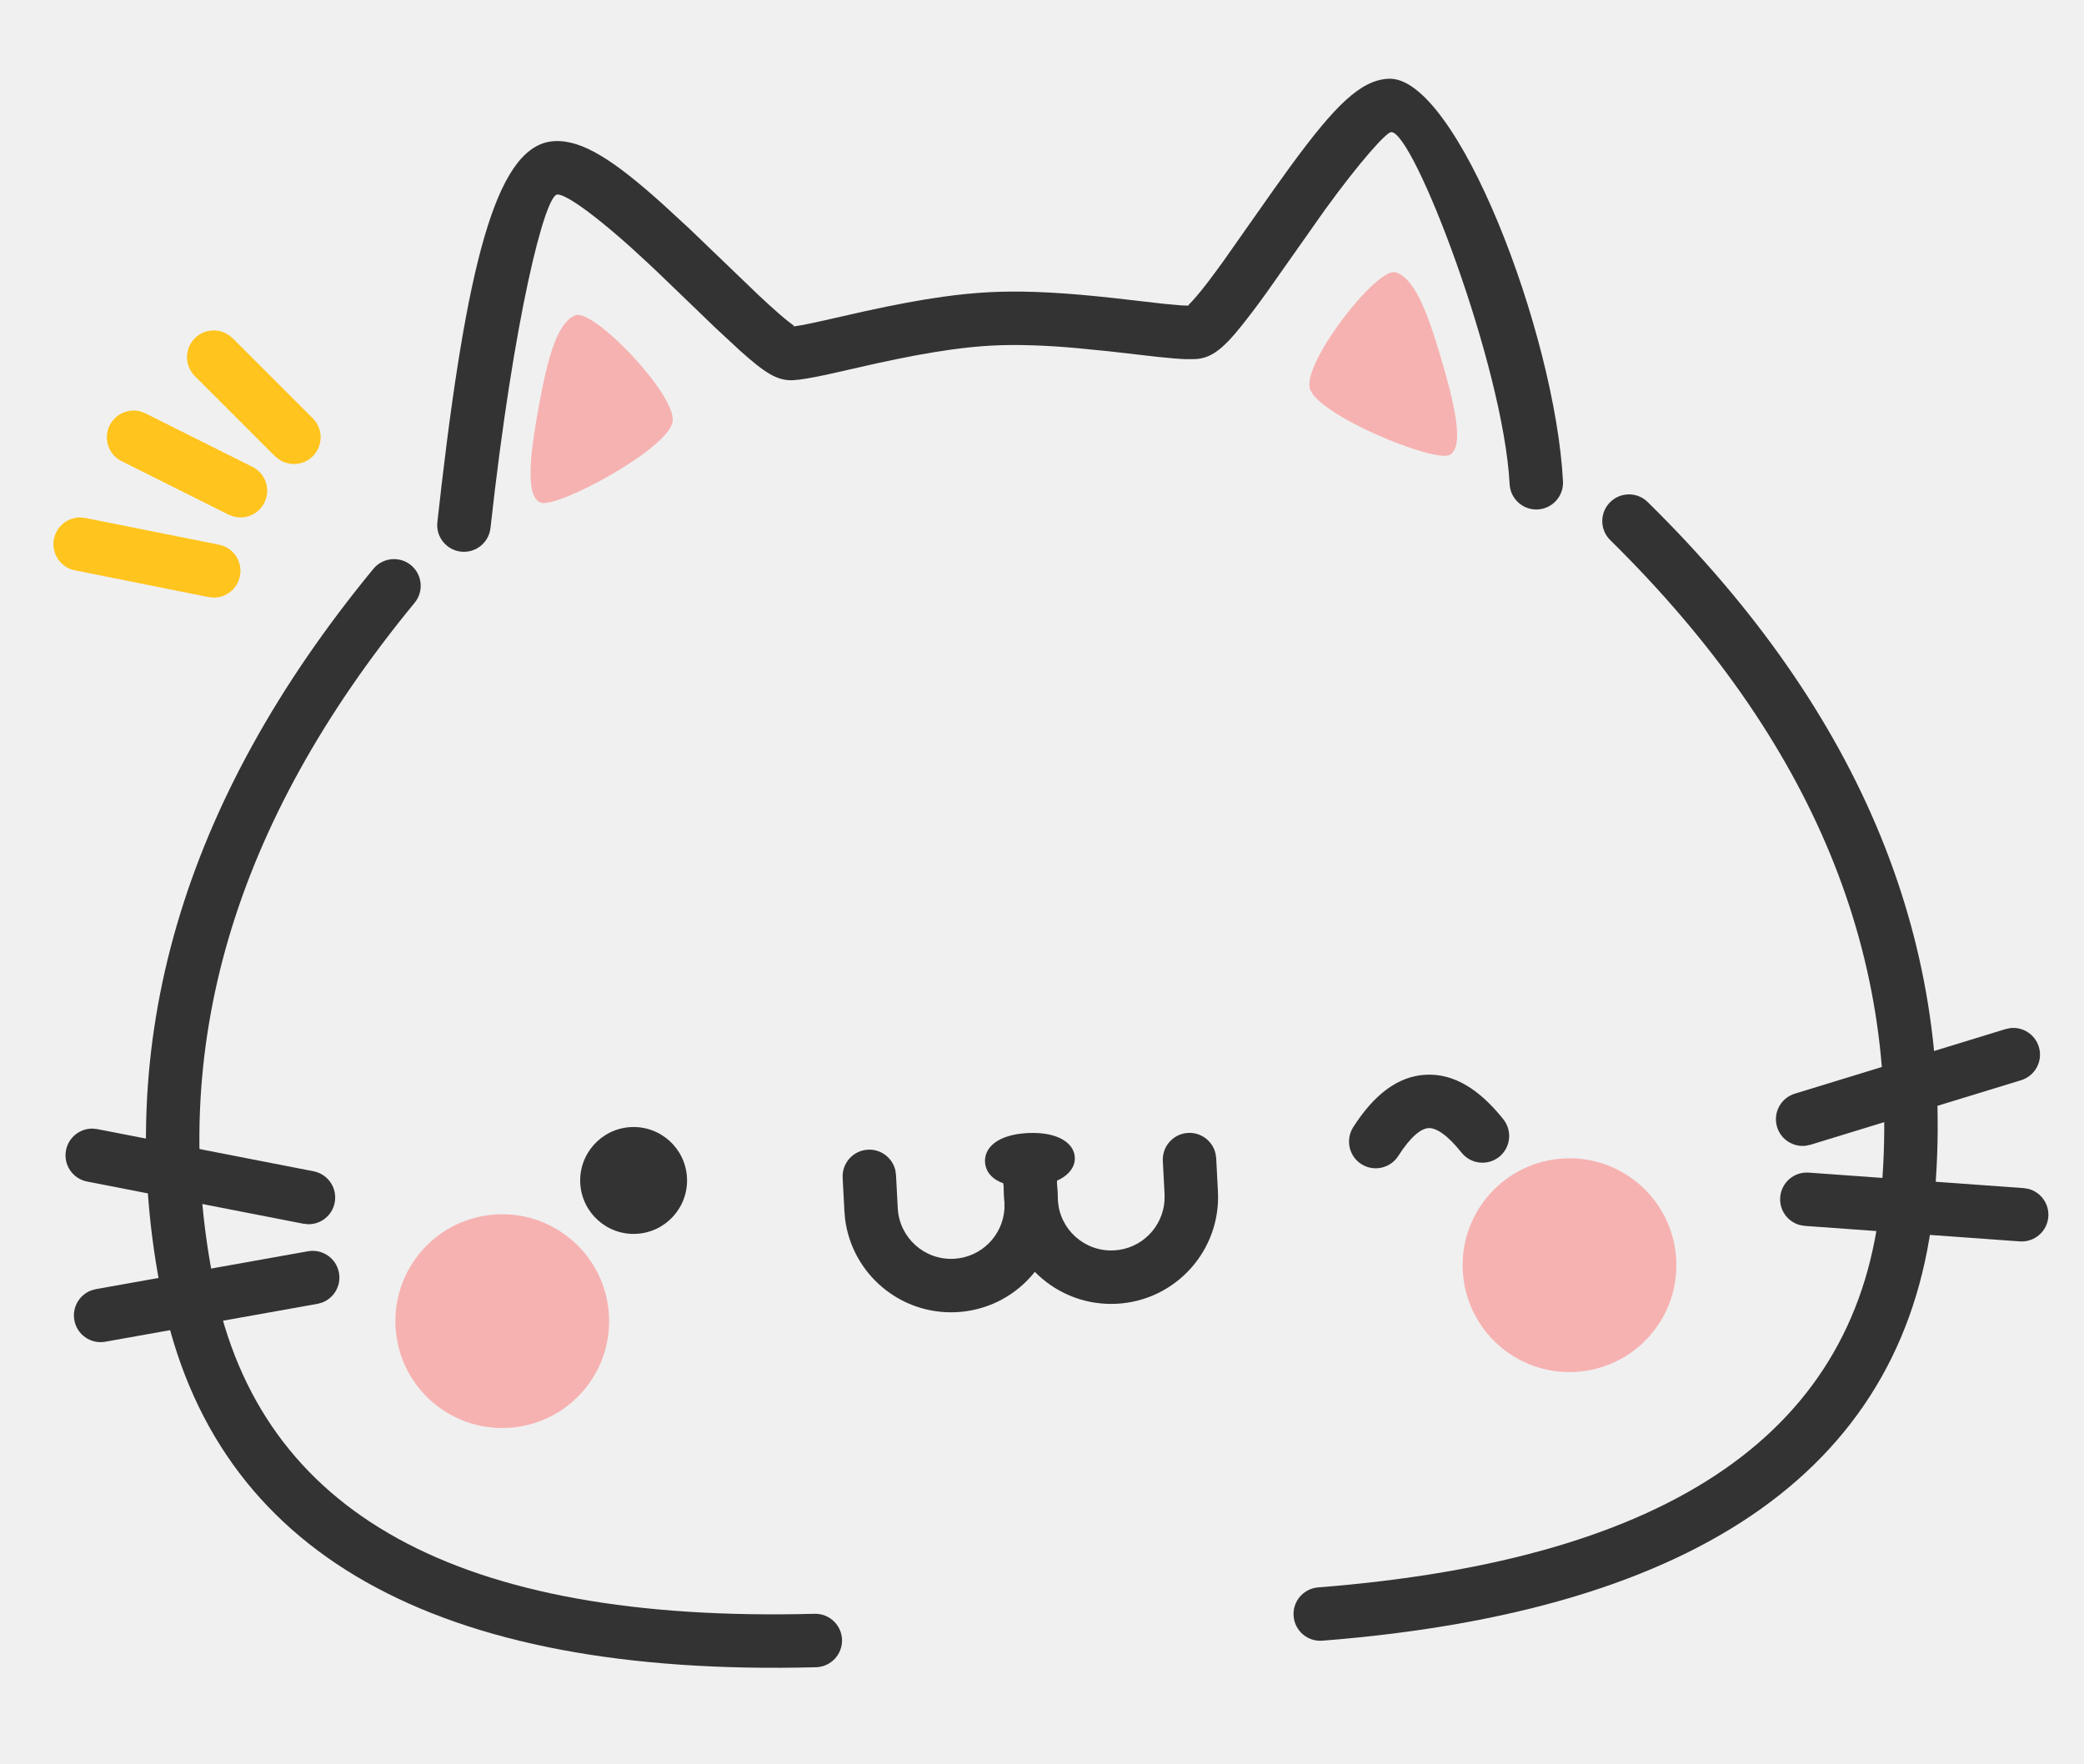
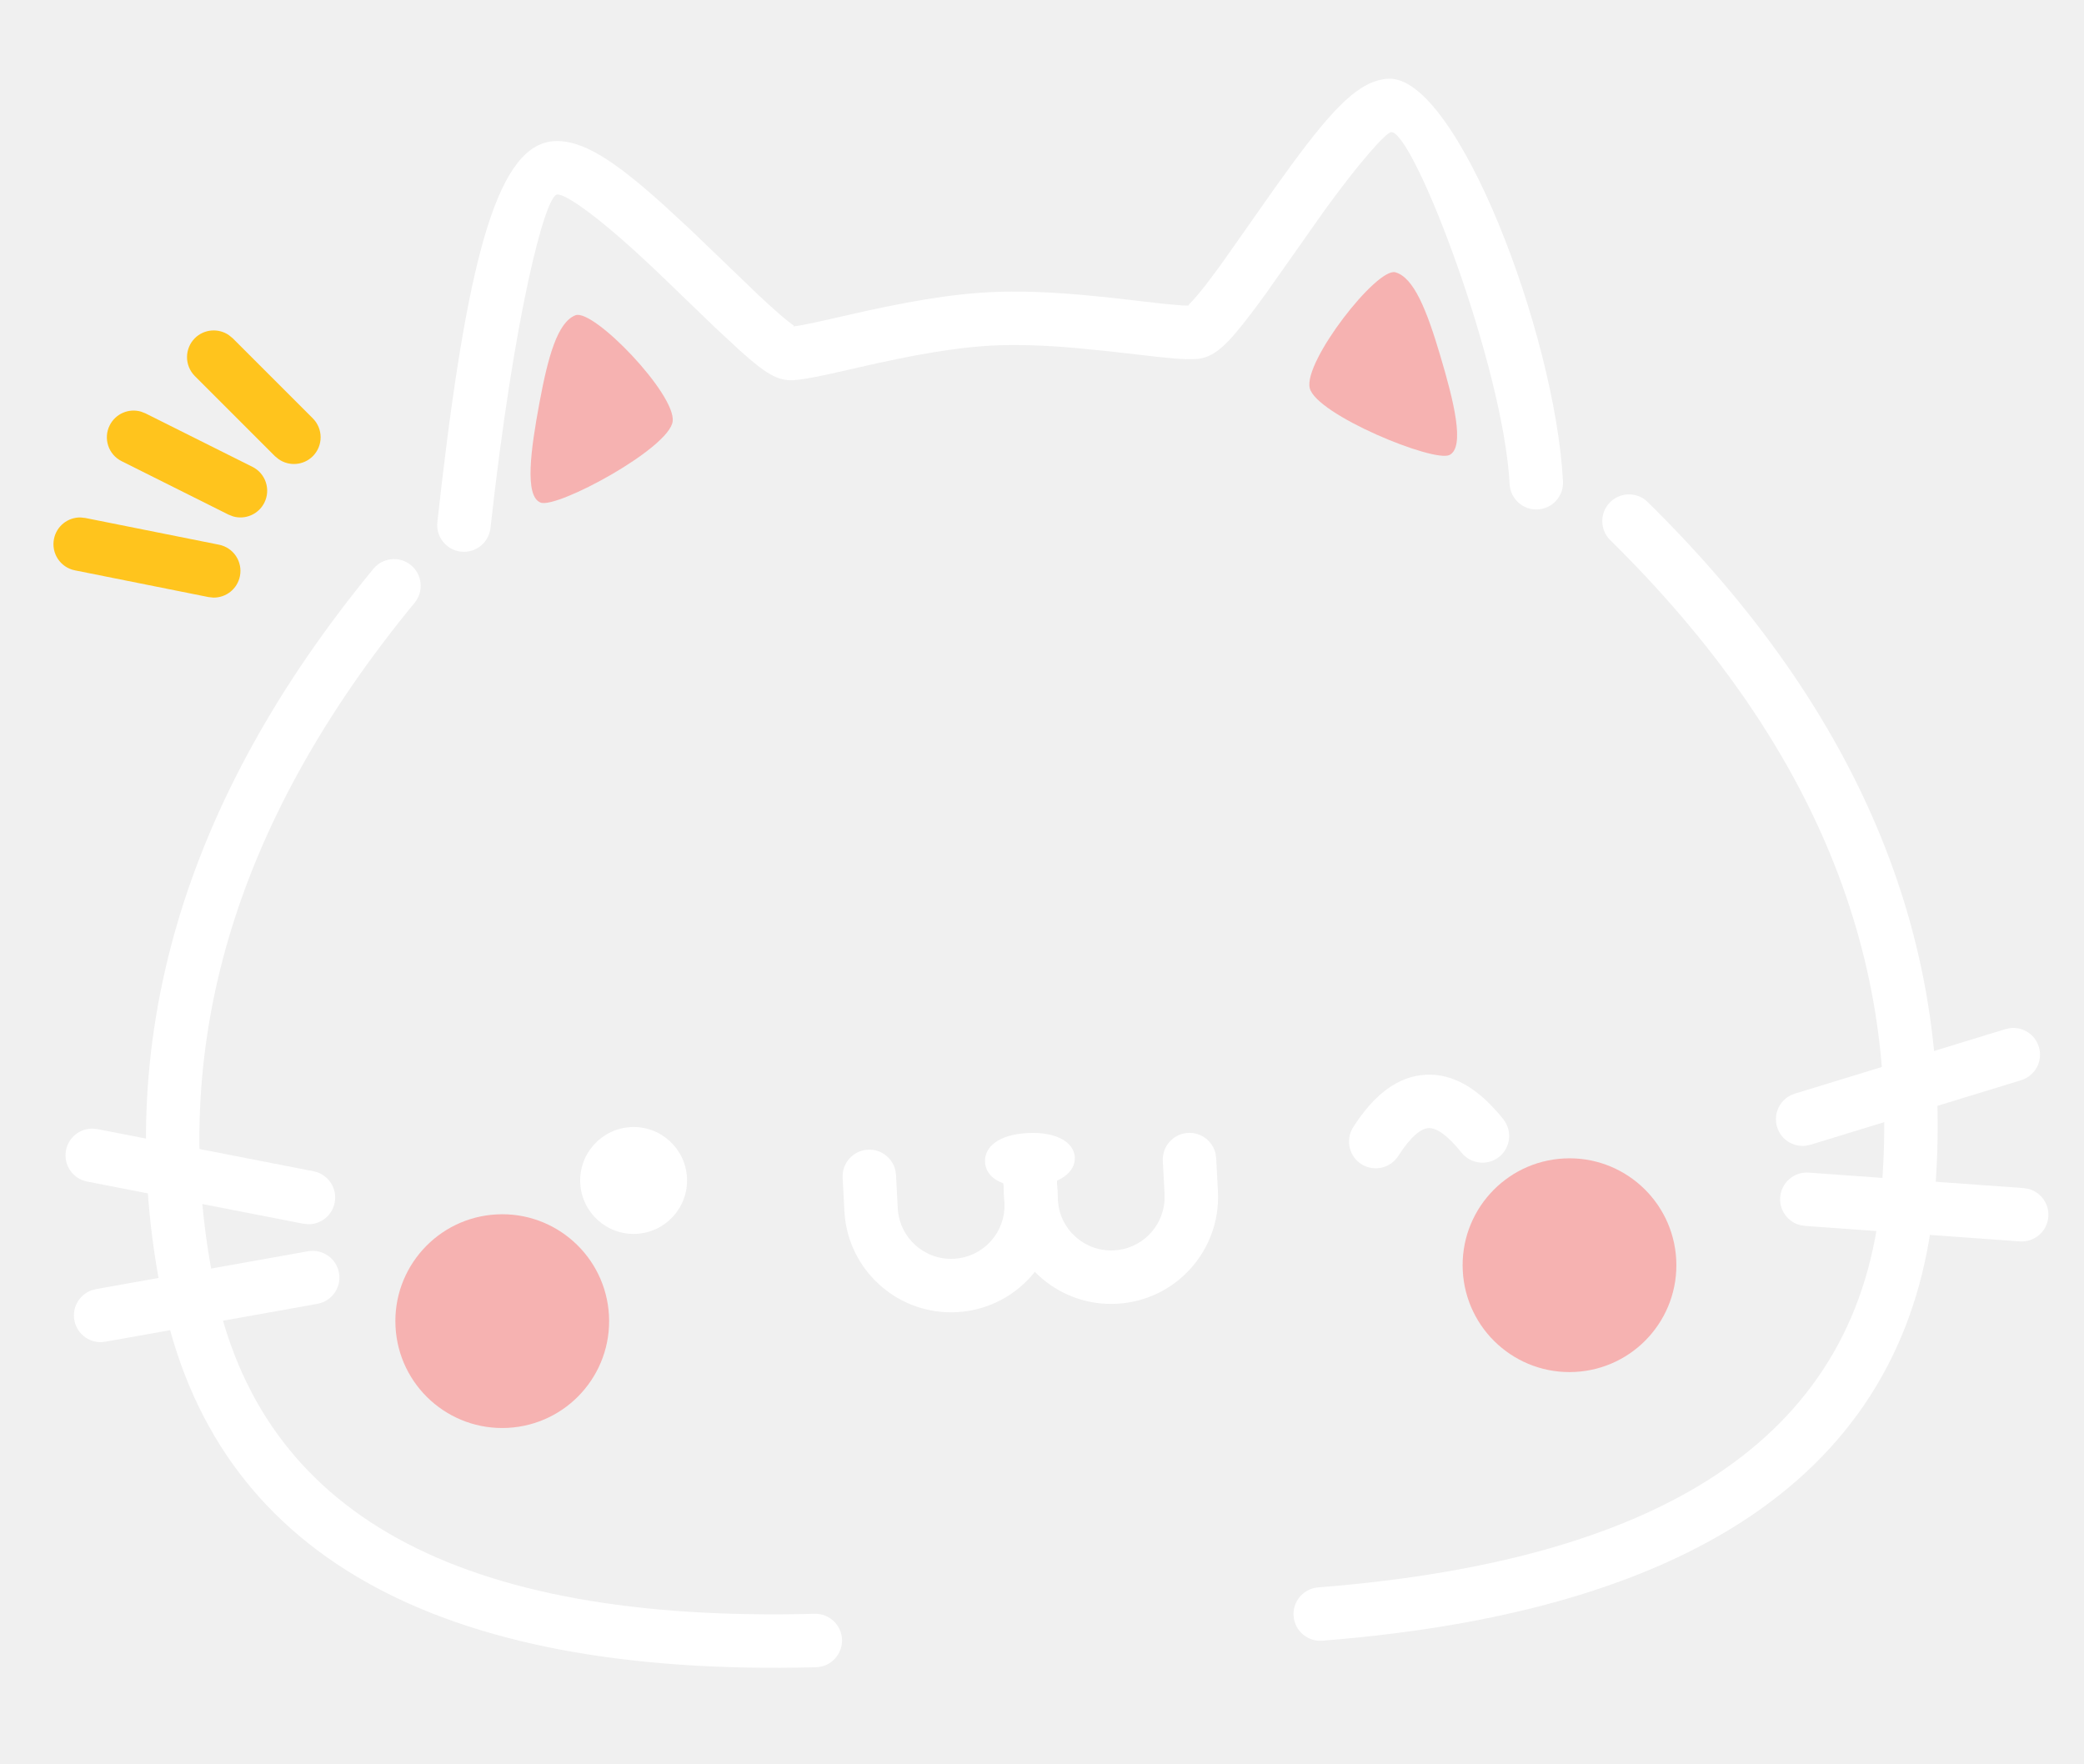
<svg xmlns="http://www.w3.org/2000/svg" width="39px" height="33px" viewBox="0 0 39 33" version="1.1">
  <g id="卡片" stroke="none" stroke-width="1" fill="none" fill-rule="evenodd">
    <g id="Apple-TV" transform="translate(-982, -269)">
      <g id="2" transform="translate(982, 270.3338)">
        <g id="编组-24" transform="translate(19.5, 15.5) rotate(-3) translate(-19.5, -15.5) translate(1, 1)">
-           <path d="M12.097,1.136 L12.57,1.62 L13.794,2.926 C13.863,2.997 13.925,3.061 13.984,3.121 L14.172,3.307 C14.229,3.362 14.28,3.409 14.326,3.449 L14.39,3.503 C14.422,3.53 14.444,3.544 14.402,3.548 L14.568,3.531 C14.77,3.504 15.121,3.444 15.777,3.33 C16.332,3.239 16.797,3.176 17.247,3.137 C17.551,3.111 17.836,3.098 18.105,3.098 C18.376,3.098 18.665,3.112 18.972,3.138 C19.329,3.17 19.693,3.215 20.11,3.279 L20.433,3.33 C20.602,3.358 21.226,3.464 21.361,3.486 L21.697,3.534 L21.896,3.55 C21.815,3.55 21.809,3.544 21.829,3.524 L21.848,3.506 C21.925,3.436 22.022,3.334 22.139,3.2 L22.23,3.094 C22.314,2.994 22.406,2.883 22.512,2.751 L23.542,1.438 L23.87,1.03 C24.754,-0.052 25.254,-0.5 25.777,-0.5 C27.054,-0.5 28.646,4.419 28.646,7.195 C28.646,7.471 28.422,7.695 28.146,7.695 C27.87,7.695 27.646,7.471 27.646,7.195 C27.646,4.977 26.196,0.5 25.777,0.5 C25.685,0.5 25.169,1.014 24.46,1.891 L23.289,3.38 C23.18,3.516 23.083,3.634 22.993,3.74 C22.502,4.32 22.249,4.55 21.896,4.55 L21.717,4.542 C21.584,4.53 21.42,4.508 21.203,4.473 L20.272,4.317 L19.673,4.226 C19.392,4.186 19.136,4.156 18.886,4.135 C18.606,4.11 18.346,4.098 18.105,4.098 C17.867,4.098 17.61,4.11 17.333,4.134 C16.913,4.17 16.471,4.23 15.939,4.317 L14.988,4.48 C14.675,4.529 14.49,4.55 14.357,4.55 C14.062,4.55 13.837,4.387 13.397,3.949 L12.962,3.501 L11.954,2.423 L11.745,2.204 C10.913,1.341 10.304,0.849 10.132,0.849 C9.902,0.849 9.203,3.073 8.557,7.016 C8.512,7.289 8.255,7.474 7.982,7.429 C7.71,7.384 7.525,7.127 7.57,6.855 L7.688,6.149 C8.432,1.804 9.098,-0.151 10.132,-0.151 C10.65,-0.151 11.221,0.261 12.097,1.136 Z" id="路径-17" fill="#333333" fill-rule="nonzero" />
-           <path d="M6.328,7.665 C6.514,7.461 6.831,7.447 7.035,7.633 C7.238,7.819 7.252,8.136 7.066,8.339 C3.455,12.287 1.994,16.461 2.654,20.895 C3.296,25.204 6.866,27.45 13.551,27.624 C13.827,27.632 14.045,27.861 14.038,28.137 C14.03,28.413 13.801,28.631 13.525,28.624 C6.406,28.438 2.39,25.912 1.665,21.042 C0.959,16.295 2.523,11.825 6.328,7.665 Z" id="路径-18" fill="#333333" fill-rule="nonzero" />
-           <path d="M27.328,7.665 C27.514,7.461 27.83,7.447 28.034,7.633 C28.238,7.819 28.252,8.136 28.066,8.339 C24.455,12.287 22.994,16.461 23.654,20.895 C24.296,25.204 27.865,27.45 34.551,27.624 C34.827,27.632 35.045,27.861 35.037,28.137 C35.03,28.413 34.8,28.631 34.524,28.624 C27.406,28.438 23.39,25.912 22.665,21.042 C21.958,16.295 23.522,11.825 27.328,7.665 Z" id="路径-18备份" fill="#333333" fill-rule="nonzero" transform="translate(28.76871, 18.06311) scale(-1, 1) translate(-28.76871, -18.06311) " />
-           <path d="M0.532,17.85 L0.621,17.864 L4.621,18.864 C4.889,18.931 5.052,19.203 4.985,19.47 C4.926,19.709 4.704,19.864 4.468,19.848 L4.379,19.834 L0.379,18.834 C0.111,18.767 -0.052,18.496 0.015,18.228 C0.074,17.99 0.296,17.835 0.532,17.85 Z" id="直线-2" fill="#333333" fill-rule="nonzero" />
-           <g id="编组-22" transform="translate(30.5, 20.34917) scale(-1, 1) translate(-30.5, -20.34917) translate(24, 17.84917)" fill="#333333" fill-rule="nonzero">
+           <path d="M12.097,1.136 L12.57,1.62 L13.794,2.926 C13.863,2.997 13.925,3.061 13.984,3.121 L14.172,3.307 C14.229,3.362 14.28,3.409 14.326,3.449 L14.39,3.503 C14.422,3.53 14.444,3.544 14.402,3.548 L14.568,3.531 C14.77,3.504 15.121,3.444 15.777,3.33 C16.332,3.239 16.797,3.176 17.247,3.137 C17.551,3.111 17.836,3.098 18.105,3.098 C18.376,3.098 18.665,3.112 18.972,3.138 C19.329,3.17 19.693,3.215 20.11,3.279 L20.433,3.33 C20.602,3.358 21.226,3.464 21.361,3.486 L21.697,3.534 L21.896,3.55 C21.815,3.55 21.809,3.544 21.829,3.524 L21.848,3.506 C21.925,3.436 22.022,3.334 22.139,3.2 L22.23,3.094 C22.314,2.994 22.406,2.883 22.512,2.751 L23.542,1.438 L23.87,1.03 C24.754,-0.052 25.254,-0.5 25.777,-0.5 C27.054,-0.5 28.646,4.419 28.646,7.195 C28.646,7.471 28.422,7.695 28.146,7.695 C27.87,7.695 27.646,7.471 27.646,7.195 C27.646,4.977 26.196,0.5 25.777,0.5 C25.685,0.5 25.169,1.014 24.46,1.891 L23.289,3.38 C23.18,3.516 23.083,3.634 22.993,3.74 C22.502,4.32 22.249,4.55 21.896,4.55 L21.717,4.542 C21.584,4.53 21.42,4.508 21.203,4.473 L20.272,4.317 L19.673,4.226 C19.392,4.186 19.136,4.156 18.886,4.135 C18.606,4.11 18.346,4.098 18.105,4.098 C17.867,4.098 17.61,4.11 17.333,4.134 C16.913,4.17 16.471,4.23 15.939,4.317 L14.988,4.48 C14.675,4.529 14.49,4.55 14.357,4.55 C14.062,4.55 13.837,4.387 13.397,3.949 L12.962,3.501 L11.954,2.423 L11.745,2.204 C10.913,1.341 10.304,0.849 10.132,0.849 C9.902,0.849 9.203,3.073 8.557,7.016 C8.512,7.289 8.255,7.474 7.982,7.429 C7.71,7.384 7.525,7.127 7.57,6.855 L7.688,6.149 C8.432,1.804 9.098,-0.151 10.132,-0.151 C10.65,-0.151 11.221,0.261 12.097,1.136 Z" id="路径-17" fill="#ffffff" fill-rule="nonzero" />
+           <path d="M6.328,7.665 C6.514,7.461 6.831,7.447 7.035,7.633 C7.238,7.819 7.252,8.136 7.066,8.339 C3.455,12.287 1.994,16.461 2.654,20.895 C3.296,25.204 6.866,27.45 13.551,27.624 C13.827,27.632 14.045,27.861 14.038,28.137 C14.03,28.413 13.801,28.631 13.525,28.624 C6.406,28.438 2.39,25.912 1.665,21.042 C0.959,16.295 2.523,11.825 6.328,7.665 Z" id="路径-18" fill="#ffffff" fill-rule="nonzero" />
+           <path d="M27.328,7.665 C27.514,7.461 27.83,7.447 28.034,7.633 C28.238,7.819 28.252,8.136 28.066,8.339 C24.455,12.287 22.994,16.461 23.654,20.895 C24.296,25.204 27.865,27.45 34.551,27.624 C34.827,27.632 35.045,27.861 35.037,28.137 C35.03,28.413 34.8,28.631 34.524,28.624 C27.406,28.438 23.39,25.912 22.665,21.042 C21.958,16.295 23.522,11.825 27.328,7.665 Z" id="路径-18备份" fill="#ffffff" fill-rule="nonzero" transform="translate(28.76871, 18.06311) scale(-1, 1) translate(-28.76871, -18.06311) " />
+           <path d="M0.532,17.85 L0.621,17.864 L4.621,18.864 C4.889,18.931 5.052,19.203 4.985,19.47 C4.926,19.709 4.704,19.864 4.468,19.848 L4.379,19.834 L0.379,18.834 C0.111,18.767 -0.052,18.496 0.015,18.228 C0.074,17.99 0.296,17.835 0.532,17.85 Z" id="直线-2" fill="#ffffff" fill-rule="nonzero" />
+           <g id="编组-22" transform="translate(30.5, 20.34917) scale(-1, 1) translate(-30.5, -20.34917) translate(24, 17.84917)" fill="#ffffff" fill-rule="nonzero">
            <path d="M0.532,0.001 L0.621,0.015 L4.621,1.015 C4.889,1.082 5.052,1.353 4.985,1.621 C4.926,1.859 4.704,2.015 4.468,1.999 L4.379,1.985 L0.379,0.985 C0.111,0.918 -0.052,0.647 0.015,0.379 C0.074,0.141 0.296,-0.015 0.532,0.001 Z" id="直线-2备份-2" />
            <path d="M11.5,0.3 C12.026,0.3 12.489,0.624 12.907,1.209 C13.067,1.434 13.015,1.746 12.791,1.907 C12.566,2.067 12.254,2.015 12.093,1.791 C11.844,1.442 11.641,1.3 11.5,1.3 C11.359,1.3 11.156,1.442 10.907,1.791 C10.746,2.015 10.434,2.067 10.209,1.907 C9.985,1.746 9.933,1.434 10.093,1.209 C10.511,0.624 10.974,0.3 11.5,0.3 Z" id="直线-2备份-6" />
            <path d="M4.438,2.504 C4.712,2.47 4.962,2.664 4.996,2.938 C5.027,3.182 4.876,3.406 4.65,3.477 L4.562,3.496 L0.562,3.996 C0.288,4.03 0.038,3.836 0.004,3.562 C-0.027,3.318 0.124,3.094 0.35,3.023 L0.438,3.004 L4.438,2.504 Z" id="直线-2备份-3" />
          </g>
-           <path d="M4.438,20.353 C4.712,20.319 4.962,20.513 4.996,20.787 C5.027,21.031 4.876,21.255 4.65,21.326 L4.562,21.345 L0.562,21.845 C0.288,21.88 0.038,21.685 0.004,21.411 C-0.027,21.168 0.124,20.943 0.35,20.872 L0.438,20.853 L4.438,20.353 Z" id="直线-2备份" fill="#333333" fill-rule="nonzero" />
-           <path d="M10.593,20.349 C11.145,20.349 11.593,19.901 11.593,19.349 C11.593,18.797 11.145,18.349 10.593,18.349 C10.041,18.349 9.593,18.797 9.593,19.349 C9.593,19.901 10.041,20.349 10.593,20.349 Z" id="椭圆形" fill="#333333" />
+           <path d="M4.438,20.353 C4.712,20.319 4.962,20.513 4.996,20.787 C5.027,21.031 4.876,21.255 4.65,21.326 L4.562,21.345 L0.562,21.845 C0.288,21.88 0.038,21.685 0.004,21.411 C-0.027,21.168 0.124,20.943 0.35,20.872 L0.438,20.853 L4.438,20.353 Z" id="直线-2备份" fill="#ffffff" fill-rule="nonzero" />
+           <path d="M10.593,20.349 C11.145,20.349 11.593,19.901 11.593,19.349 C11.593,18.797 11.145,18.349 10.593,18.349 C10.041,18.349 9.593,18.797 9.593,19.349 C9.593,19.901 10.041,20.349 10.593,20.349 Z" id="椭圆形" fill="#ffffff" />
          <path d="M8,23.849 C9.105,23.849 10,22.954 10,21.849 C10,20.745 9.105,19.849 8,19.849 C6.895,19.849 6,20.745 6,21.849 C6,22.954 6.895,23.849 8,23.849 Z" id="椭圆形备份-6" fill="#F6B2B1" />
          <path d="M28,23.849 C29.105,23.849 30,22.954 30,21.849 C30,20.745 29.105,19.849 28,19.849 C26.895,19.849 26,20.745 26,21.849 C26,22.954 26.895,23.849 28,23.849 Z" id="椭圆形备份-7" fill="#F6B2B1" />
-           <path d="M18,19.849 C18.552,19.849 18.861,19.625 18.861,19.349 C18.861,19.073 18.552,18.849 18,18.849 C17.448,18.849 17.178,19.073 17.178,19.349 C17.178,19.625 17.448,19.849 18,19.849 Z" id="椭圆形备份-8" fill="#333333" />
-           <path d="M16.063,18.565 C17.168,18.565 18.063,19.461 18.063,20.565 C18.063,21.62 17.248,22.483 16.213,22.56 L16.063,22.565 L15.44,22.565 C15.164,22.565 14.94,22.341 14.94,22.065 C14.94,21.82 15.117,21.616 15.35,21.573 L15.44,21.565 L16.063,21.565 C16.616,21.565 17.063,21.117 17.063,20.565 C17.063,20.052 16.677,19.63 16.18,19.572 L16.063,19.565 L15.44,19.565 C15.164,19.565 14.94,19.341 14.94,19.065 C14.94,18.82 15.117,18.616 15.35,18.573 L15.44,18.565 L16.063,18.565 Z" id="矩形" fill="#333333" fill-rule="nonzero" transform="translate(16.50188, 20.56517) rotate(-270) translate(-16.50188, -20.56517) " />
-           <path d="M19.063,18.565 C20.168,18.565 21.063,19.461 21.063,20.565 C21.063,21.62 20.248,22.483 19.213,22.56 L19.063,22.565 L18.44,22.565 C18.164,22.565 17.94,22.341 17.94,22.065 C17.94,21.82 18.117,21.616 18.35,21.573 L18.44,21.565 L19.063,21.565 C19.616,21.565 20.063,21.117 20.063,20.565 C20.063,20.052 19.677,19.63 19.18,19.572 L19.063,19.565 L18.44,19.565 C18.164,19.565 17.94,19.341 17.94,19.065 C17.94,18.82 18.117,18.616 18.35,18.573 L18.44,18.565 L19.063,18.565 Z" id="矩形备份-11" fill="#333333" fill-rule="nonzero" transform="translate(19.50188, 20.56517) rotate(-270) translate(-19.50188, -20.56517) " />
+           <path d="M18,19.849 C18.552,19.849 18.861,19.625 18.861,19.349 C18.861,19.073 18.552,18.849 18,18.849 C17.448,18.849 17.178,19.073 17.178,19.349 C17.178,19.625 17.448,19.849 18,19.849 Z" id="椭圆形备份-8" fill="#ffffff" />
+           <path d="M16.063,18.565 C17.168,18.565 18.063,19.461 18.063,20.565 C18.063,21.62 17.248,22.483 16.213,22.56 L16.063,22.565 L15.44,22.565 C15.164,22.565 14.94,22.341 14.94,22.065 C14.94,21.82 15.117,21.616 15.35,21.573 L15.44,21.565 L16.063,21.565 C16.616,21.565 17.063,21.117 17.063,20.565 C17.063,20.052 16.677,19.63 16.18,19.572 L16.063,19.565 L15.44,19.565 C15.164,19.565 14.94,19.341 14.94,19.065 C14.94,18.82 15.117,18.616 15.35,18.573 L15.44,18.565 L16.063,18.565 Z" id="矩形" fill="#ffffff" fill-rule="nonzero" transform="translate(16.50188, 20.56517) rotate(-270) translate(-16.50188, -20.56517) " />
+           <path d="M19.063,18.565 C20.168,18.565 21.063,19.461 21.063,20.565 C21.063,21.62 20.248,22.483 19.213,22.56 L19.063,22.565 L18.44,22.565 C18.164,22.565 17.94,22.341 17.94,22.065 C17.94,21.82 18.117,21.616 18.35,21.573 L18.44,21.565 L19.063,21.565 C19.616,21.565 20.063,21.117 20.063,20.565 C20.063,20.052 19.677,19.63 19.18,19.572 L19.063,19.565 L18.44,19.565 C18.164,19.565 17.94,19.341 17.94,19.065 C17.94,18.82 18.117,18.616 18.35,18.573 L18.44,18.565 L19.063,18.565 Z" id="矩形备份-11" fill="#ffffff" fill-rule="nonzero" transform="translate(19.50188, 20.56517) rotate(-270) translate(-19.50188, -20.56517) " />
          <path d="M10.352,3.124 C10.011,3.239 9.801,3.866 9.594,4.727 C9.387,5.589 9.219,6.455 9.518,6.59 C9.816,6.725 11.976,5.704 12.066,5.202 C12.157,4.699 10.693,3.009 10.352,3.124 Z" id="路径-19" fill="#F6B2B1" />
          <path d="M24.996,3.124 C24.656,3.239 24.446,3.866 24.239,4.727 C24.031,5.589 23.863,6.455 24.162,6.59 C24.461,6.725 26.62,5.704 26.711,5.202 C26.801,4.699 25.337,3.009 24.996,3.124 Z" id="路径-19备份" fill="#F6B2B1" transform="translate(25.35748, 4.86028) scale(-1, 1) translate(-25.35748, -4.86028) " />
        </g>
        <g id="编组-23" transform="translate(1, 4.849168)" fill="#FFC41D" fill-rule="nonzero">
          <path d="M2.646,0.146 C2.82,-0.027 3.089,-0.046 3.284,0.089 L3.354,0.146 L4.854,1.646 C5.049,1.842 5.049,2.158 4.854,2.354 C4.68,2.527 4.411,2.546 4.216,2.411 L4.146,2.354 L2.646,0.854 C2.451,0.658 2.451,0.342 2.646,0.146 Z" id="直线-2备份-4" />
          <path d="M1.053,1.776 C1.163,1.557 1.412,1.453 1.64,1.52 L1.724,1.553 L3.724,2.553 C3.971,2.676 4.071,2.977 3.947,3.224 C3.837,3.443 3.588,3.547 3.36,3.48 L3.276,3.447 L1.276,2.447 C1.029,2.324 0.929,2.023 1.053,1.776 Z" id="直线-2备份-4" />
          <path d="M0.598,3.51 L3.098,4.01 C3.369,4.064 3.544,4.327 3.49,4.598 C3.442,4.839 3.229,5.004 2.992,5 L2.902,4.99 L0.402,4.49 C0.131,4.436 -0.044,4.173 0.01,3.902 C0.058,3.661 0.271,3.496 0.508,3.5 L0.598,3.51 Z" id="直线-2备份-5" />
        </g>
      </g>
    </g>
  </g>
</svg>
